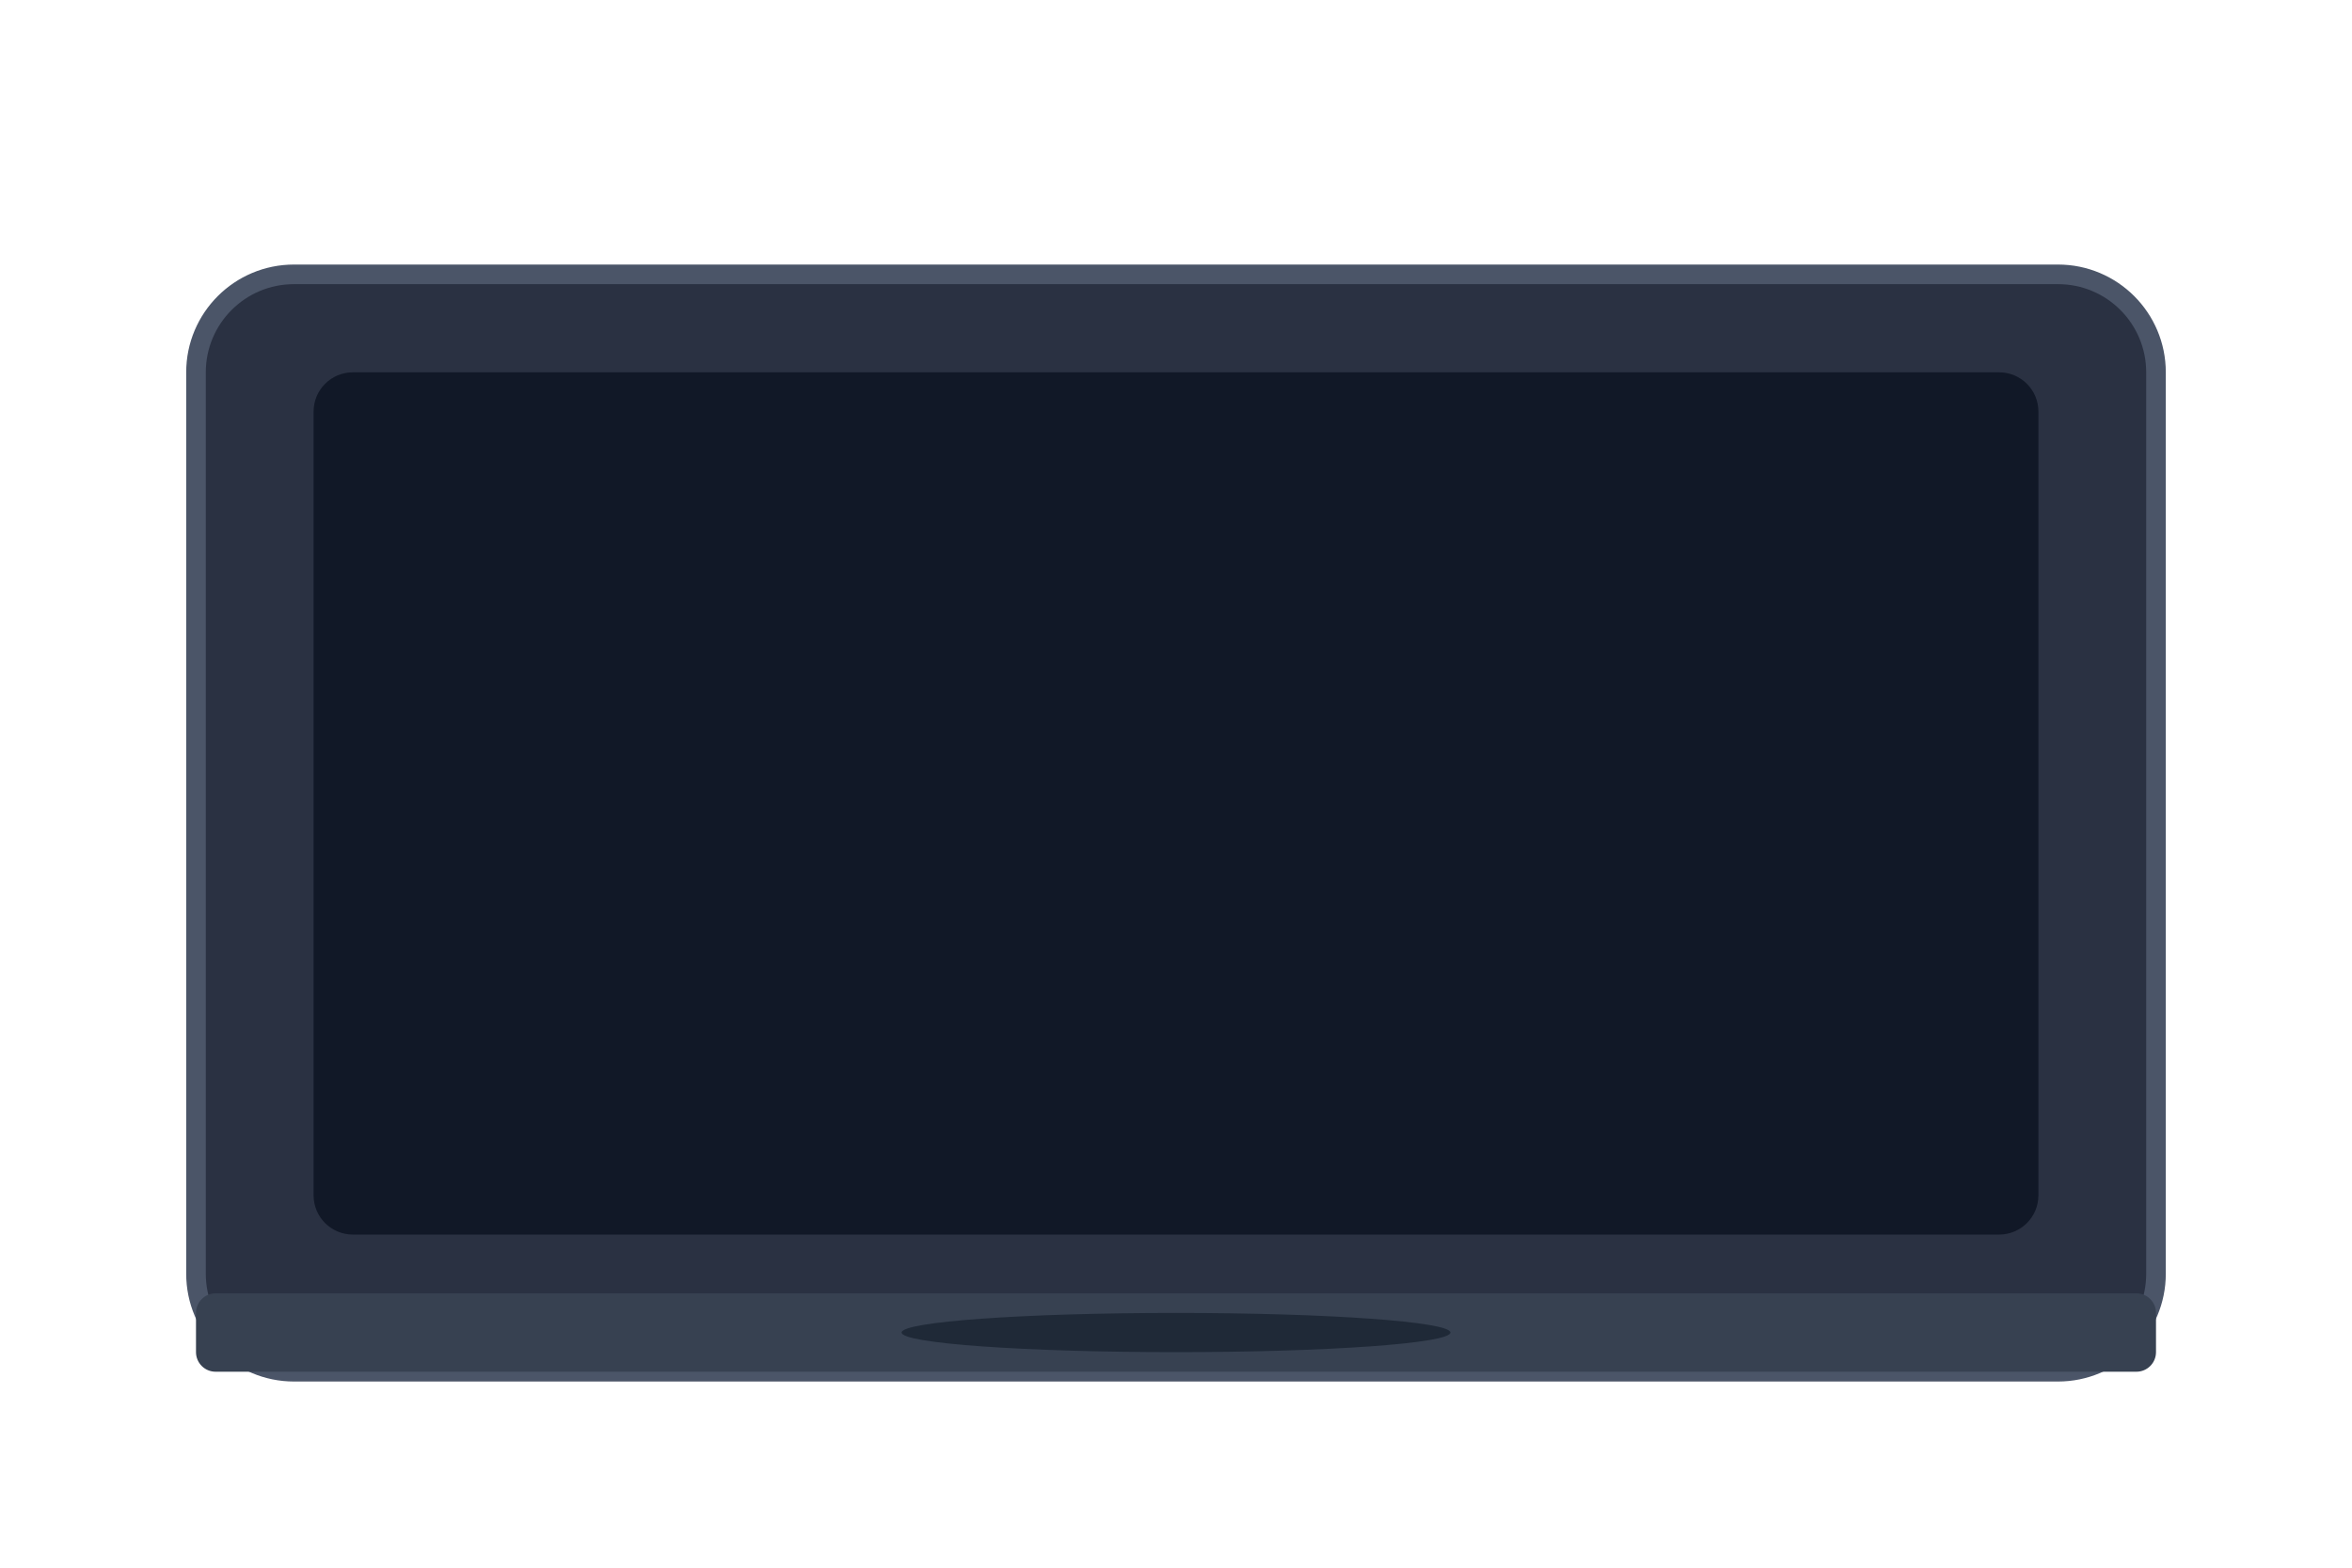
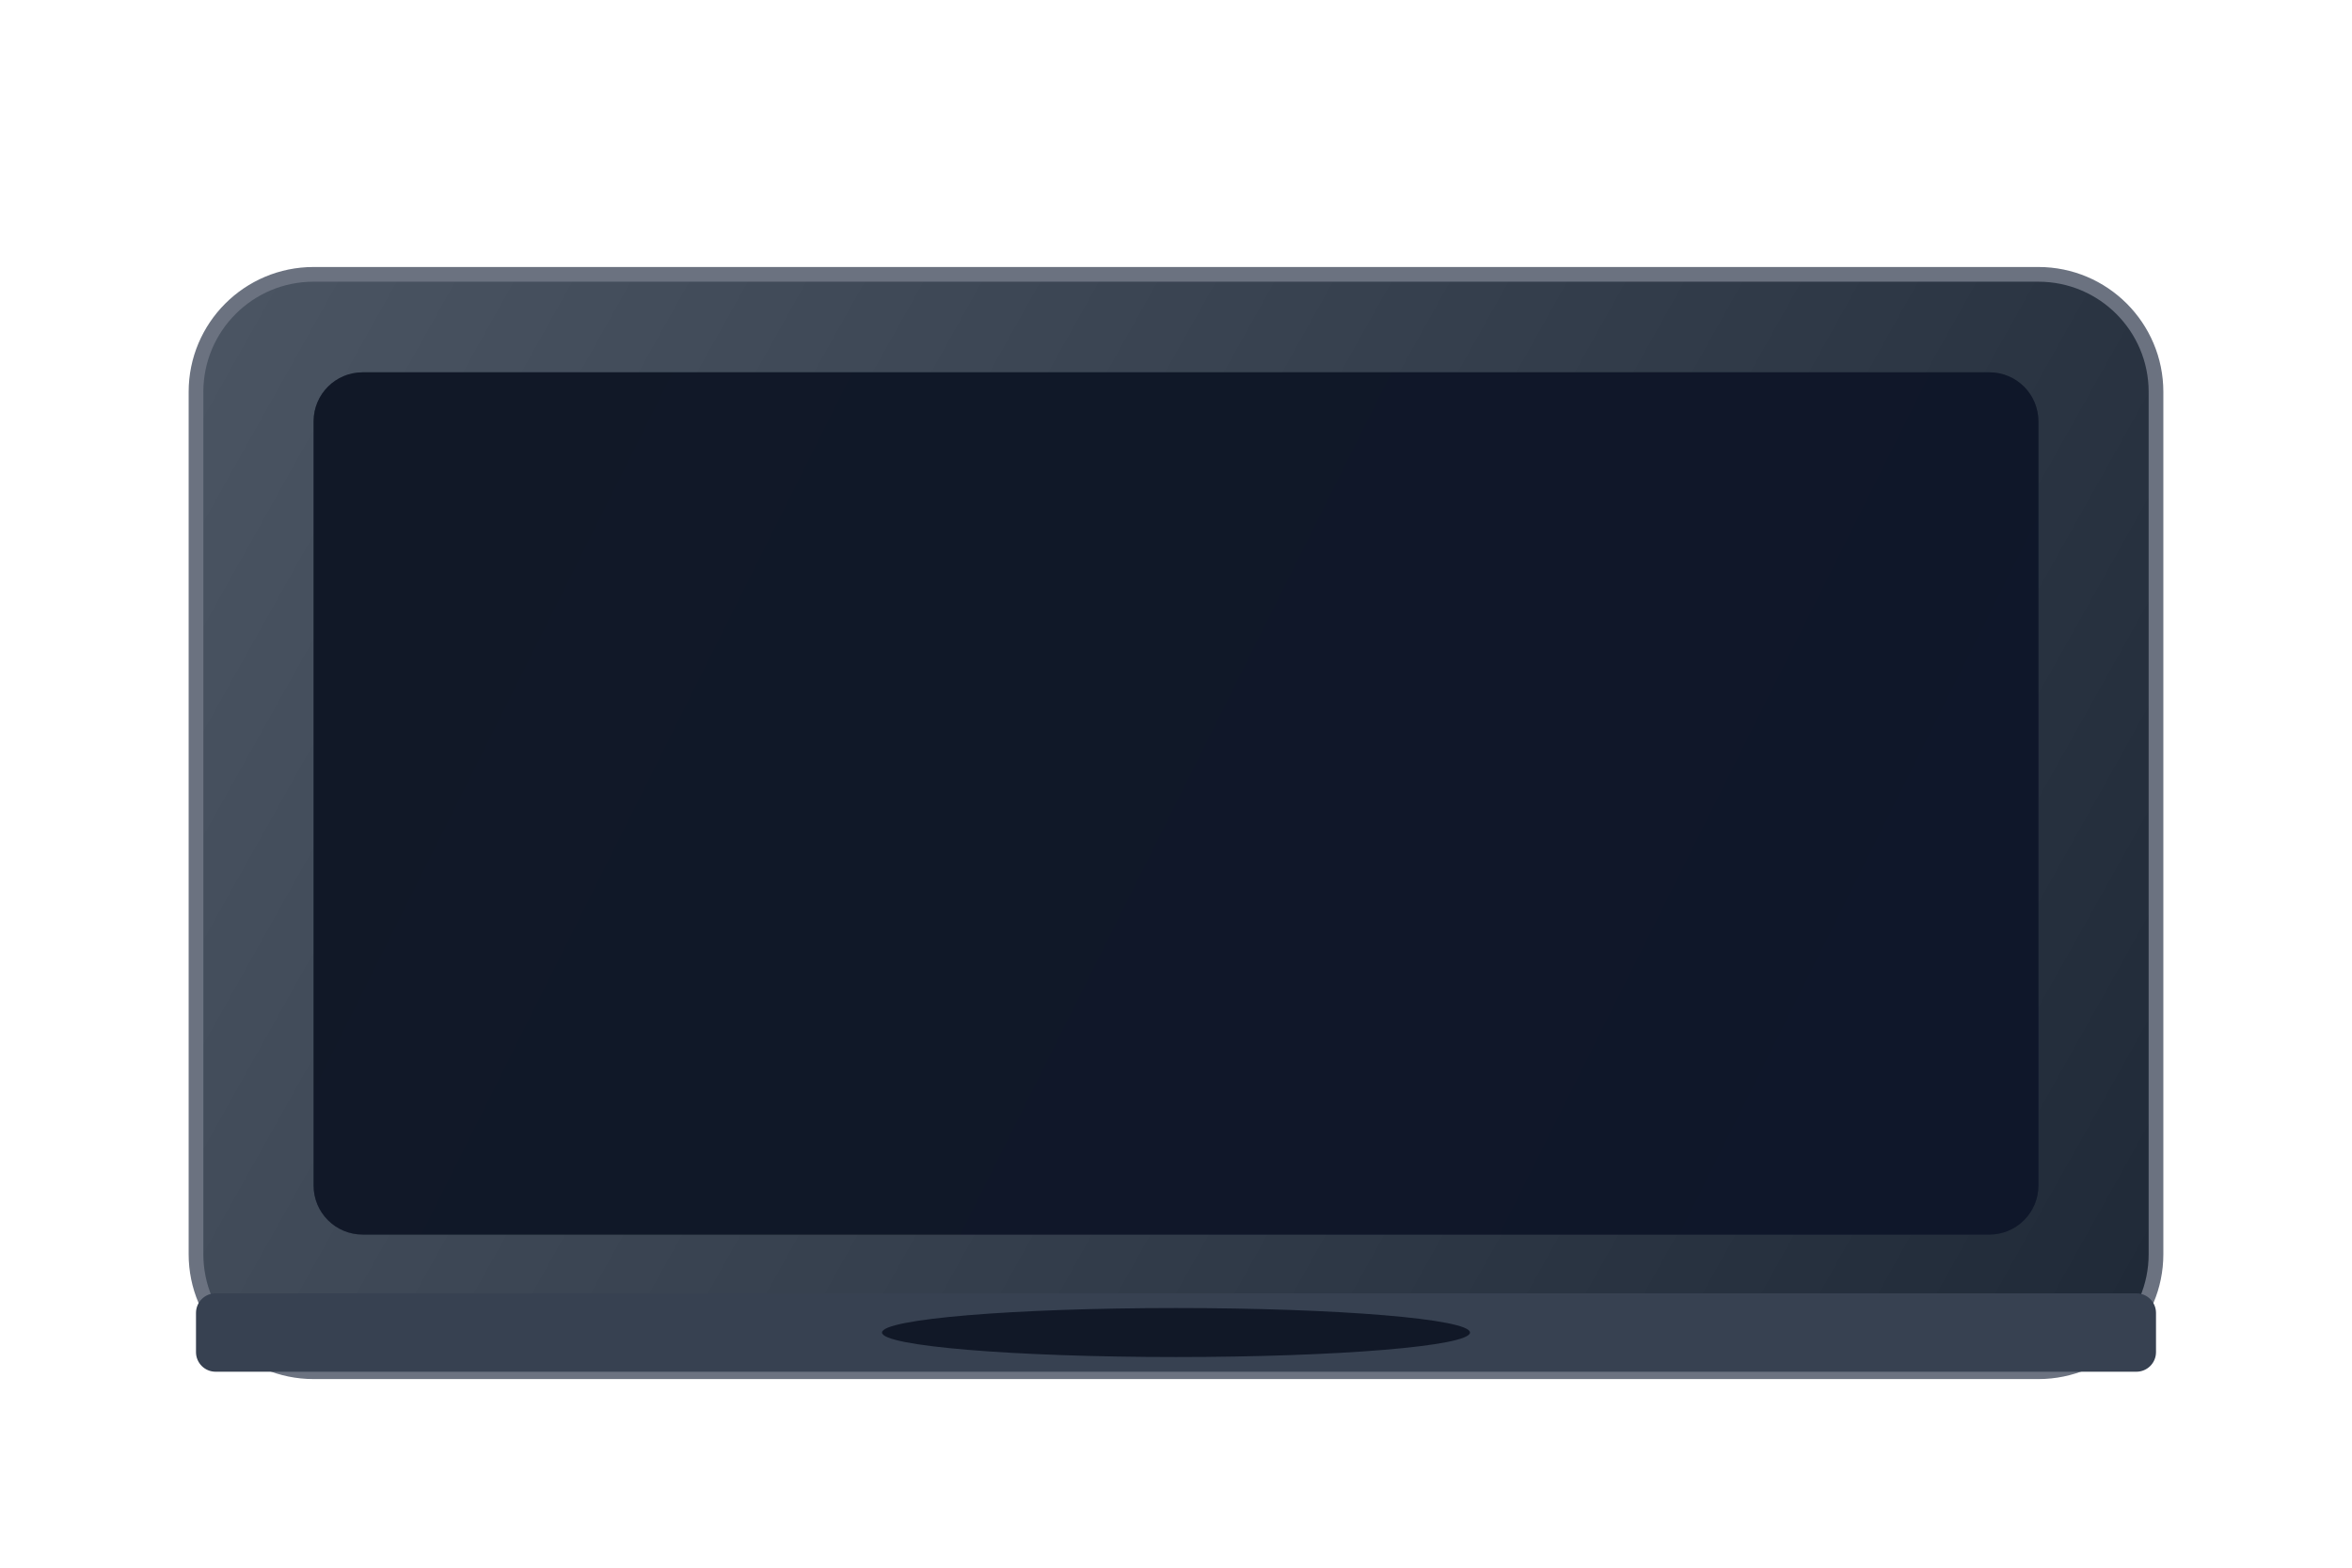
<svg xmlns="http://www.w3.org/2000/svg" viewBox="0 0 240 160" fill="none">
-   <rect x="20" y="28" width="200" height="112" rx="10" fill="#2a3142" stroke="#4b5568" stroke-width="2" />
-   <rect x="32" y="38" width="176" height="88" rx="4" fill="#111827" />
+   <defs>
+     <linearGradient id="mb-body" x1="20" y1="28" x2="220" y2="140" gradientUnits="userSpaceOnUse">
+       <stop stop-color="#4b5563" />
+       <stop offset="1" stop-color="#1f2937" />
+     </linearGradient>
+     <linearGradient id="mb-screen" x1="32" y1="38" x2="208" y2="126" gradientUnits="userSpaceOnUse">
+       <stop stop-color="#111827" />
+       <stop offset="1" stop-color="#0f172a" />
+     </linearGradient>
+   </defs>
+   <rect x="20" y="28" width="200" height="112" rx="12" fill="url(#mb-body)" stroke="#6b7280" stroke-width="1.5" />
+   <rect x="32" y="38" width="176" height="88" rx="5" fill="url(#mb-screen)" />
+   <rect x="32" y="38" width="176" height="88" rx="5" fill="url(#mb-screen)" opacity="0.35" />
  <rect x="20" y="132" width="200" height="8" rx="2" fill="#374151" />
-   <ellipse cx="120" cy="136" rx="28" ry="2" fill="#1f2937" />
+   <ellipse cx="120" cy="136" rx="30" ry="2.5" fill="#111827" />
</svg>
